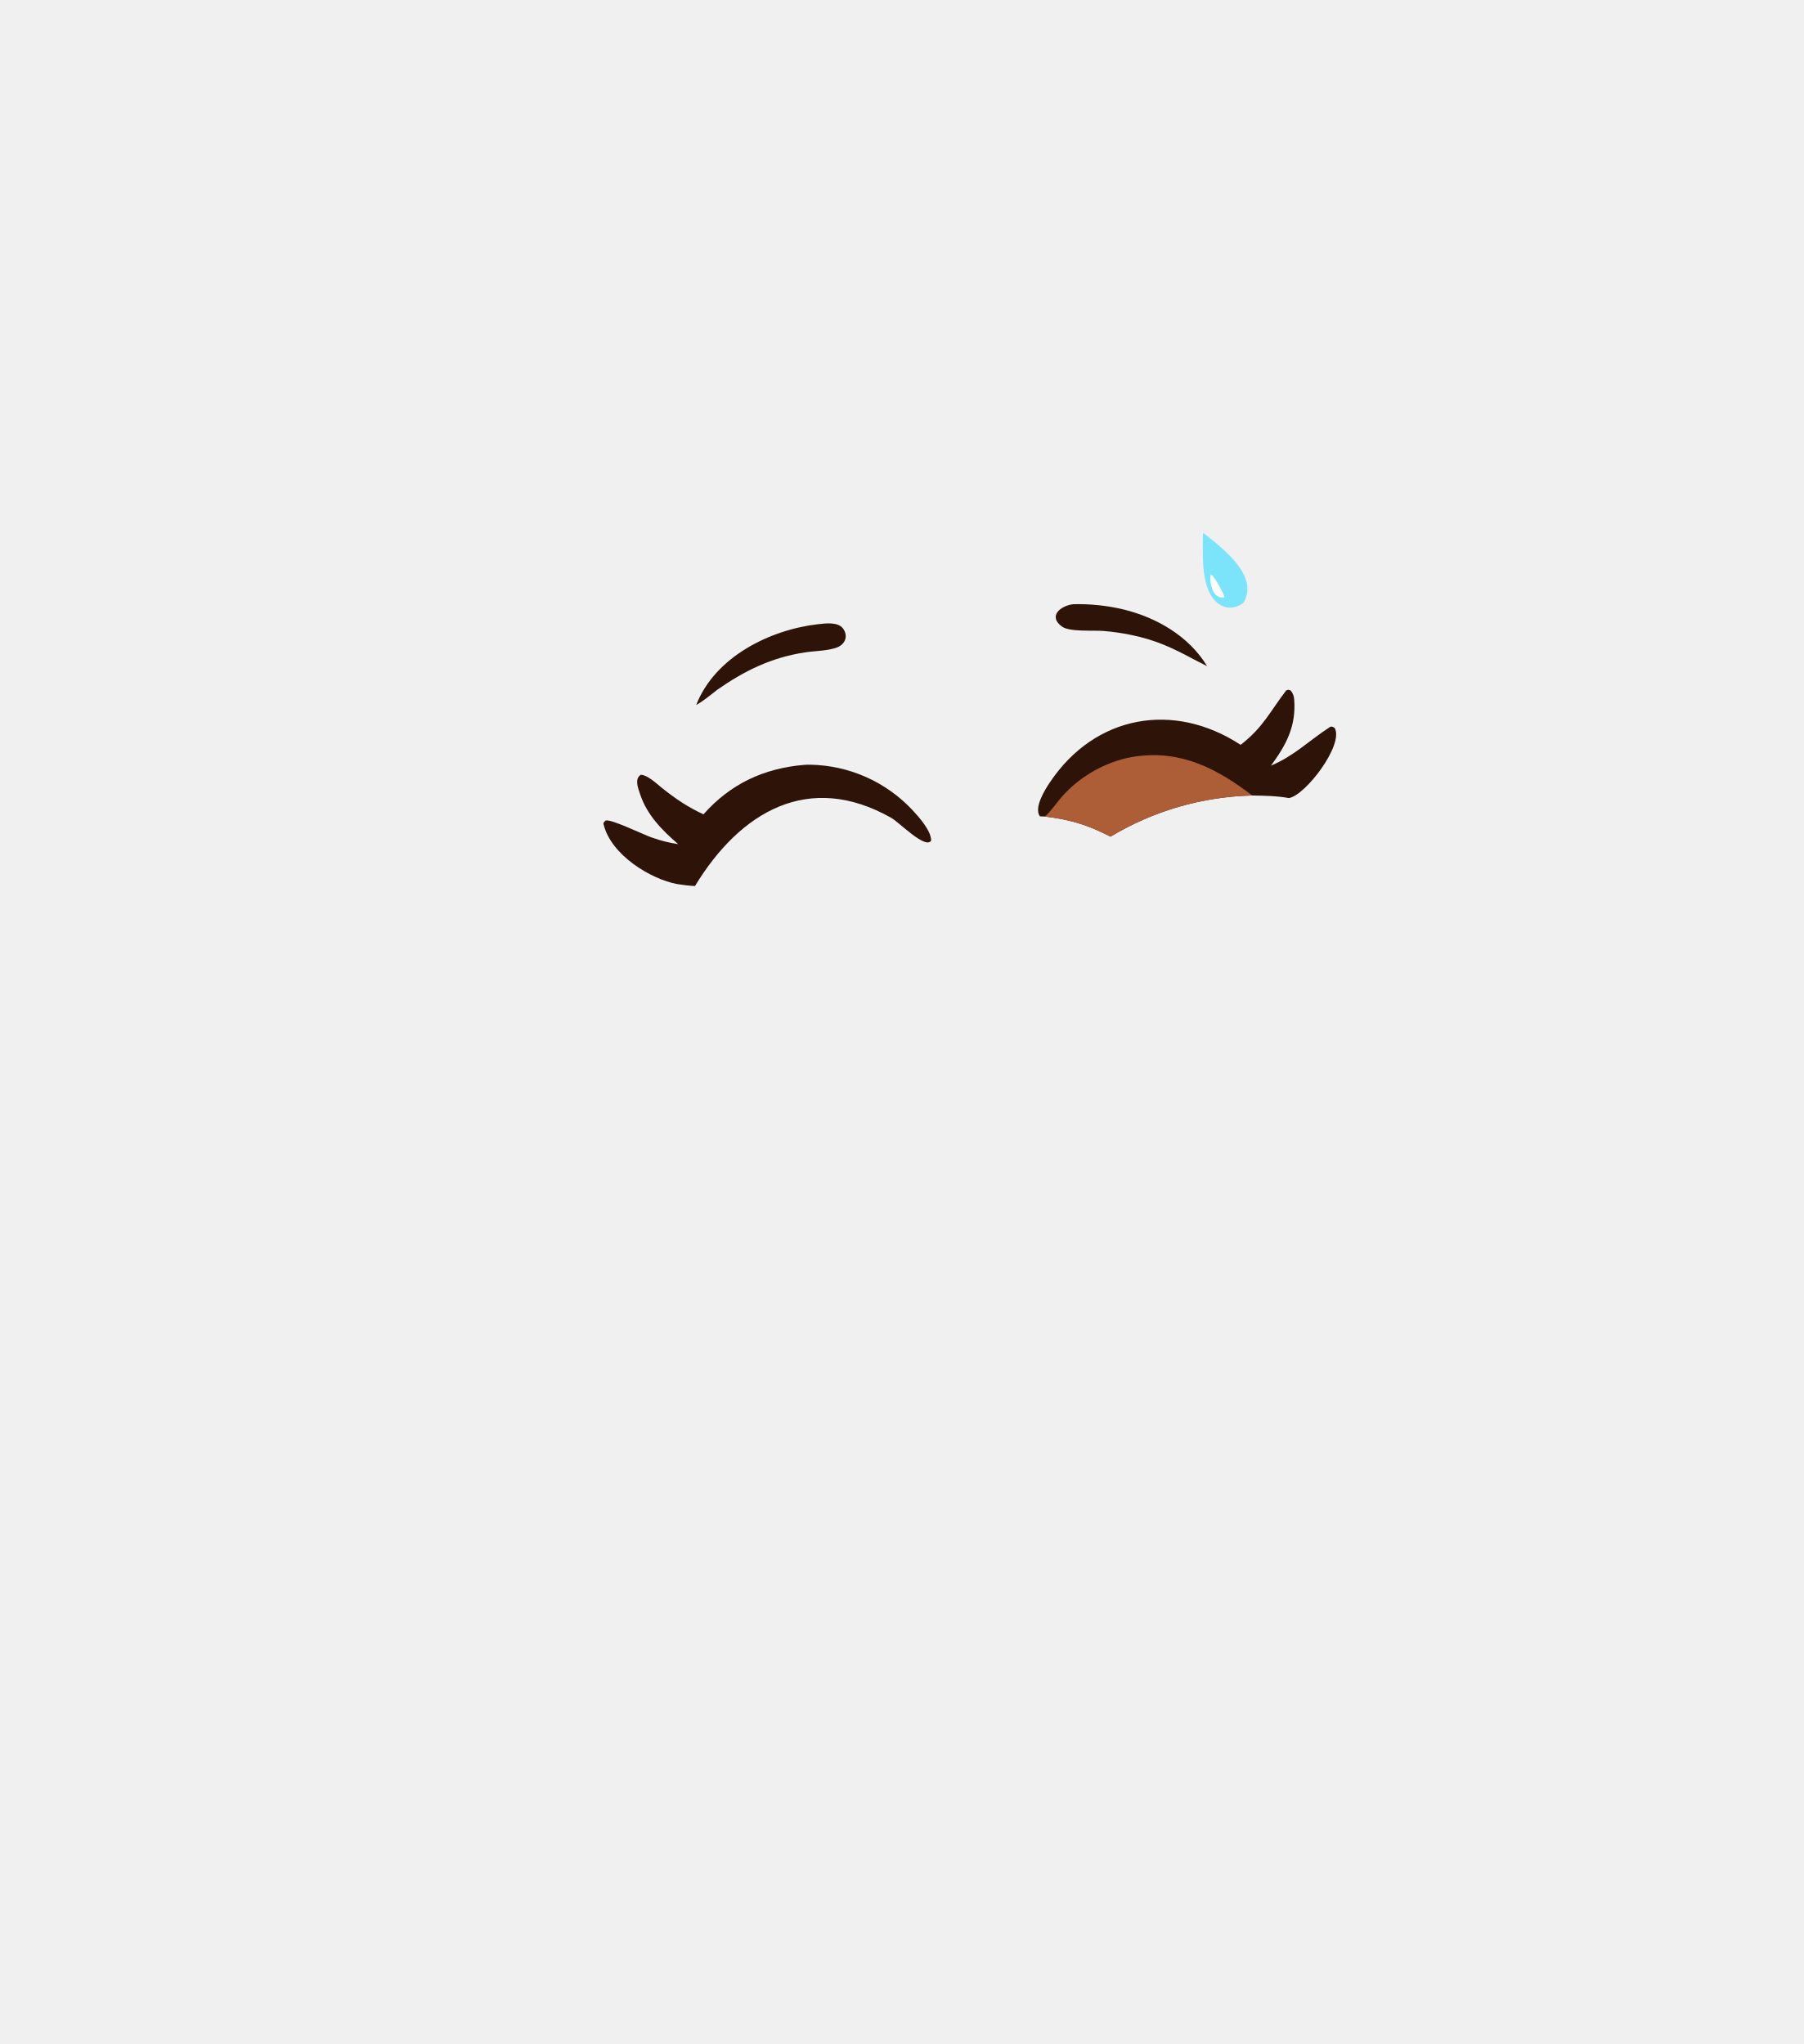
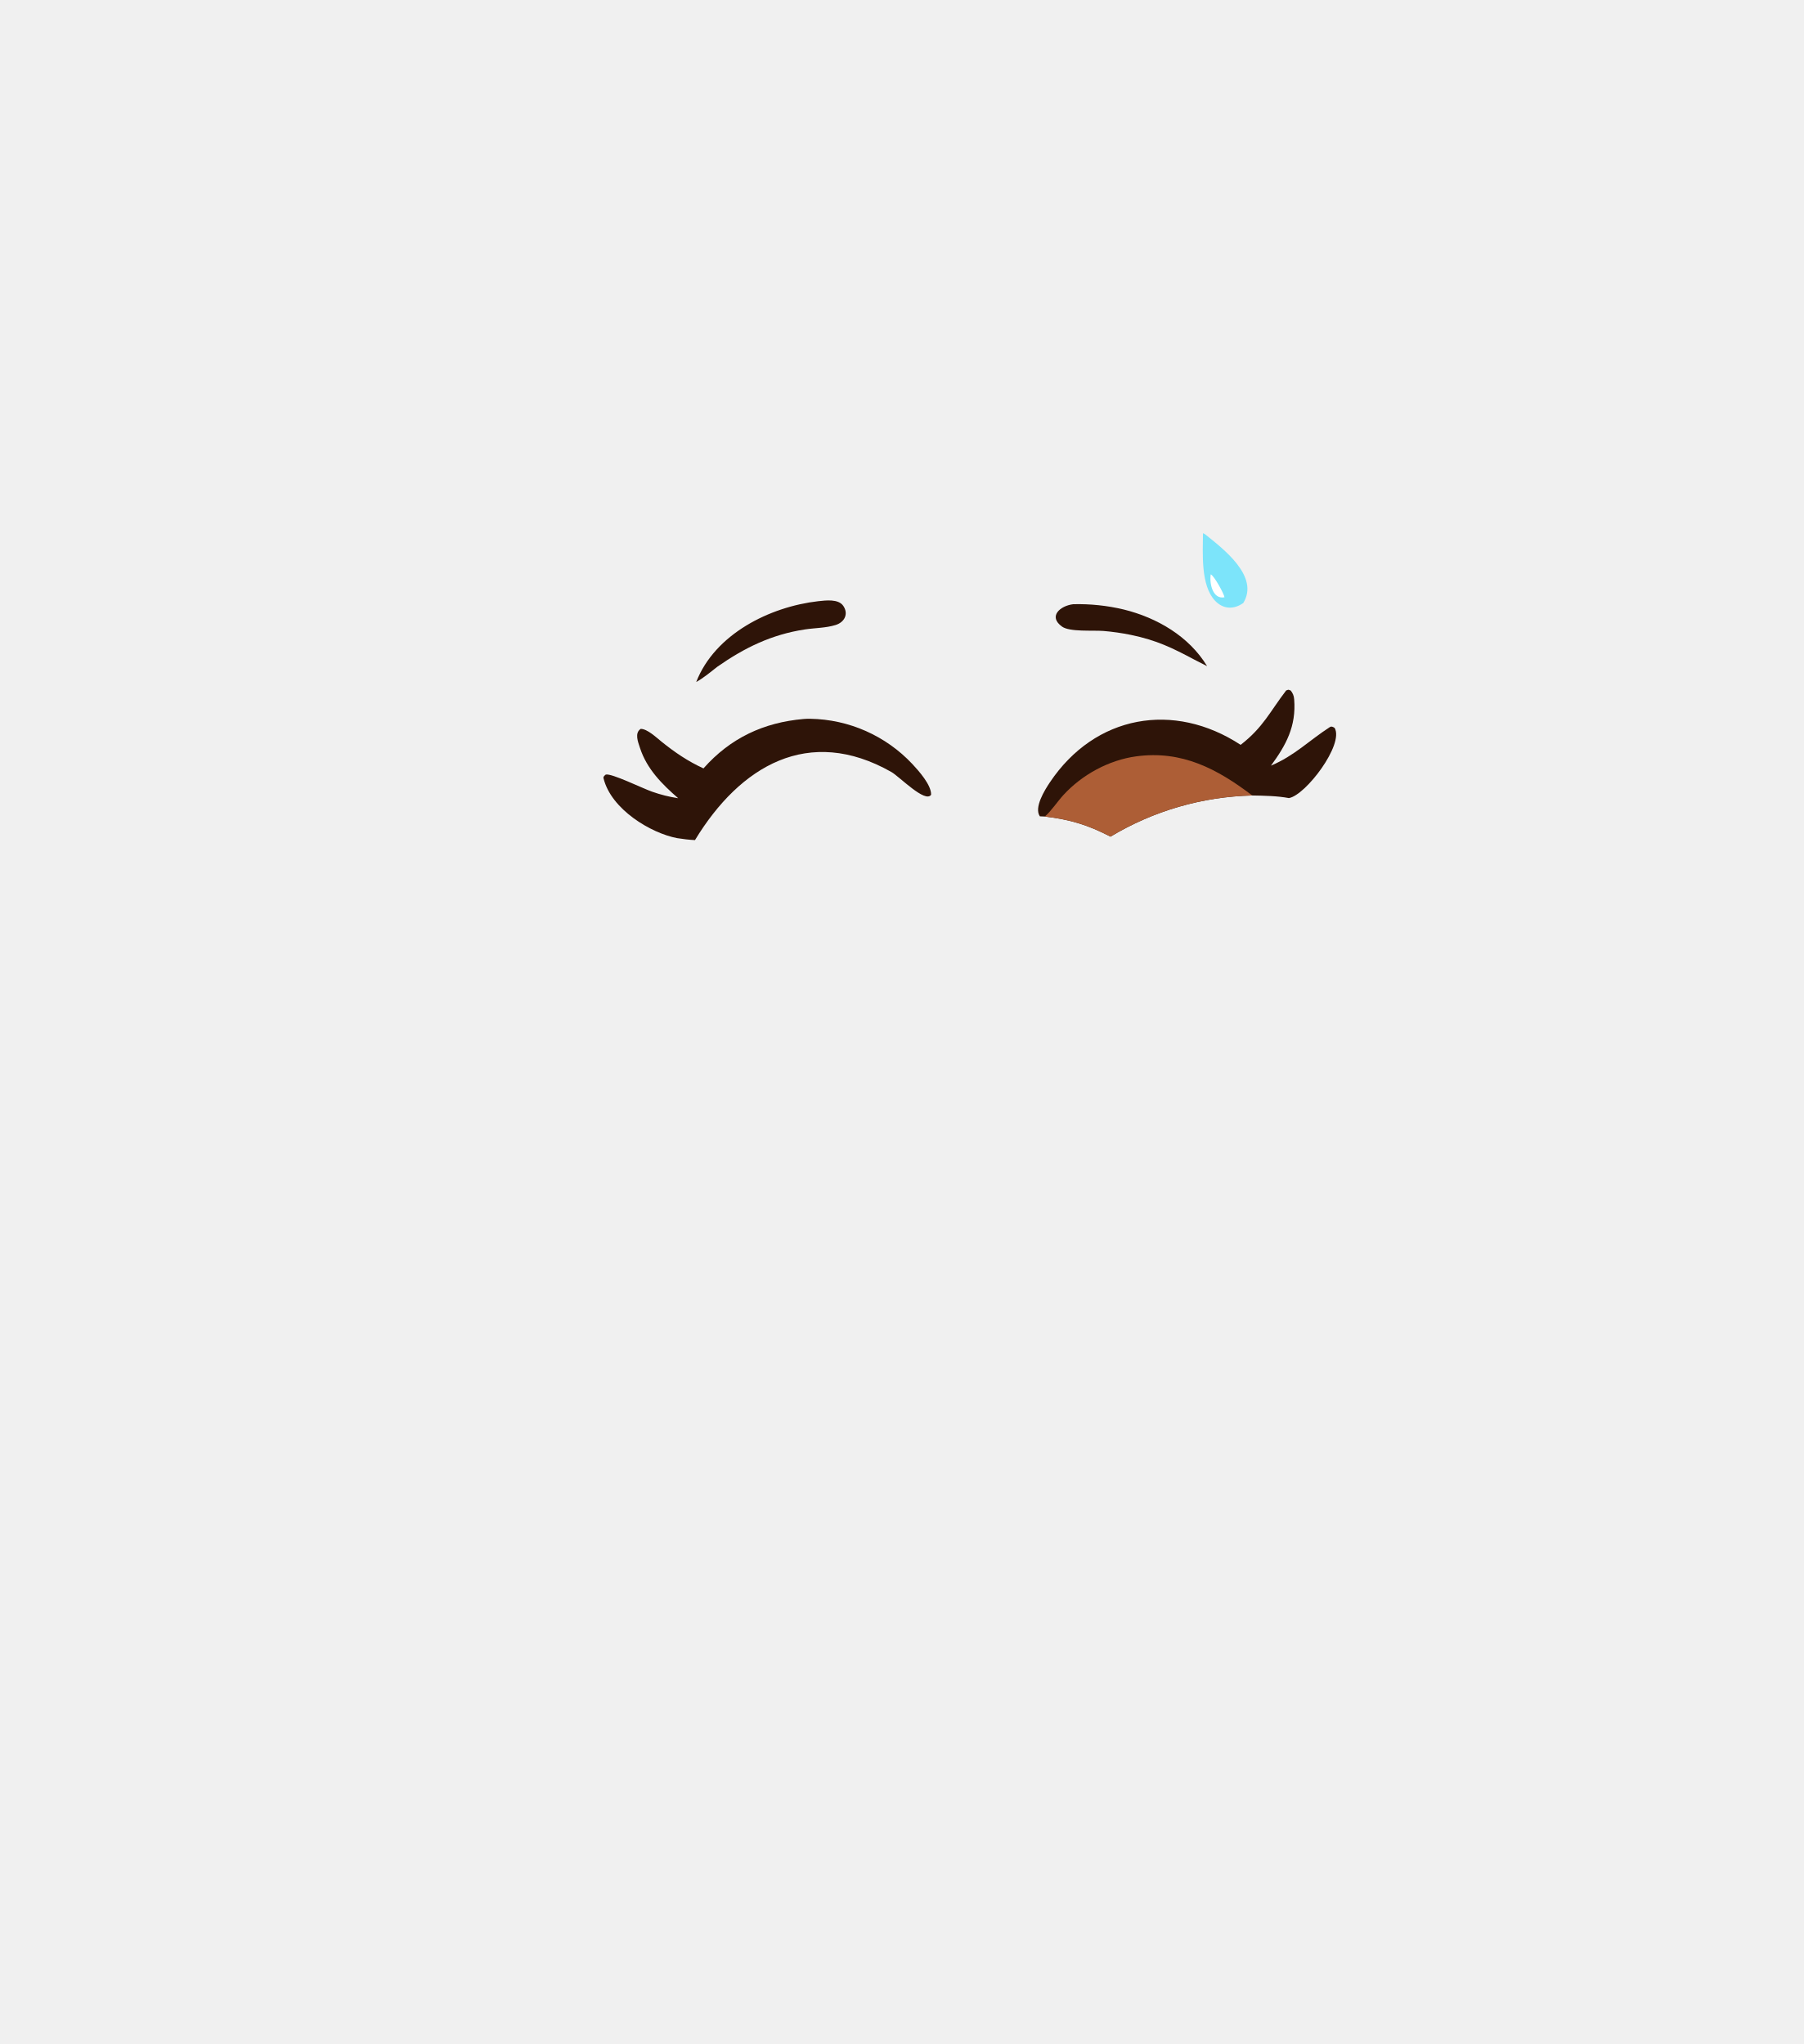
<svg xmlns="http://www.w3.org/2000/svg" width="1178" height="1335" viewBox="0 0 1178 1335" fill="none">
  <path d="M810.135 486.481C824.901 475.043 829.262 464.796 839.849 450.969C841.837 450.331 840.872 450.314 842.835 451.02C844.249 452.826 844.901 454.4 845.09 456.743C846.505 474.421 839.738 486.723 829.933 500.069C845.344 493.553 854.778 483.689 868.344 474.91C869.524 474.149 870.541 474.838 871.519 475.435C877.77 486.2 852.613 519.414 841.655 521.252C834.269 519.836 825.272 519.684 817.717 519.552C785.049 520.321 753.151 529.588 725.152 546.439C710.523 538.859 698.828 535.245 682.282 533.305L679.029 533.174C675.04 527.492 682.191 516.005 685.562 510.981C715.093 466.899 766.503 457.904 810.135 486.481Z" fill="#2E1408" />
  <path d="M682.281 533.305C686.101 530.108 690.737 523.242 694.4 519.25C706.598 505.955 724.088 496.42 741.964 493.993C771.782 489.943 794.899 502.198 817.715 519.552C785.048 520.321 753.15 529.588 725.151 546.439C710.522 538.859 698.827 535.245 682.281 533.305Z" fill="#AD5E36" />
-   <path d="M524.742 499.593C526.166 499.472 527.595 499.426 529.024 499.453C554.36 499.867 578.446 510.537 595.776 529.023C599.925 533.456 608.198 542.724 608.013 549.054C604.268 554.813 587.298 537.181 582.033 534.196C528.095 503.623 483.295 530.175 453.819 578.694C449.535 578.474 446.47 578.058 442.211 577.421C425.043 574.194 398.971 558.592 394.09 538.251C393.835 537.186 394.82 536.526 395.548 535.903C399.32 534.912 419.741 544.983 425.796 547.068C431.331 549.033 437.042 550.464 442.85 551.343C432.24 542.109 422.407 532.268 417.914 518.515C416.626 514.574 414.226 508.738 418.402 506.039C422.743 506.093 428.525 511.62 431.981 514.405C440.668 521.408 449.184 527.198 459.369 531.864C476.896 512.039 498.643 501.86 524.742 499.593Z" fill="#2E1408" />
-   <path d="M534.302 407.658C539.163 407.157 547.448 405.988 550.673 410.733C554.227 415.962 551.503 421.391 545.652 423.208C539.187 425.197 532.297 425.084 525.562 426.109C503.858 429.413 486.163 438.042 468.35 450.517C463.996 453.934 459.433 457.767 454.631 460.441C466.797 429.135 502.569 411.306 534.302 407.658Z" fill="#2E1408" />
+   <path d="M 524.742 469.593 C 526.166 469.472 527.595 469.426 529.024 469.453 C 554.36 469.867 578.446 480.537 595.776 499.023 C 599.925 503.456 608.198 512.724 608.013 519.054 C 604.268 524.813 587.298 507.181 582.033 504.196 C 528.095 473.623 483.295 500.175 453.819 548.694 C 449.535 548.474 446.47 548.058 442.211 547.421 C 425.043 544.194 398.971 528.592 394.09 508.251 C 393.835 507.186 394.82 506.526 395.548 505.903 C 399.32 504.912 419.741 514.983 425.796 517.068 C 431.331 519.033 437.042 520.464 442.85 521.343 C 432.24 512.109 422.407 502.268 417.914 488.515 C 416.626 484.574 414.226 478.738 418.402 476.039 C 422.743 476.093 428.525 481.62 431.981 484.405 C 440.668 491.408 449.184 497.198 459.369 501.864 C 476.896 482.039 498.643 471.86 524.742 469.593 Z" fill="#2E1408" />
+   <path d="M 534.302 392.658 C 539.163 392.157 547.448 390.988 550.673 395.733 C 554.227 400.962 551.503 406.391 545.652 408.208 C 539.187 410.197 532.297 410.084 525.562 411.109 C 503.858 414.413 486.163 423.042 468.35 435.517 C 463.996 438.934 459.433 442.767 454.631 445.441 C 466.797 414.135 502.569 396.306 534.302 392.658 Z" fill="#2E1408" />
  <path d="M700.797 394.629C711.886 394.346 722.968 395.505 733.764 398.079C755.544 403.447 776.392 415.568 788.237 435.086L780.075 430.917C765.323 423.072 755.335 418.17 738.444 414.665C732.538 413.461 726.567 412.603 720.563 412.098C713.568 411.564 698.489 412.844 693.482 409.245C684.271 402.615 692.25 395.652 700.797 394.629Z" fill="#2E1408" />
  <path d="M785.537 348.265C785.968 348.448 786.593 348.692 786.939 348.968C798.693 358.409 822.579 376.427 811.861 393.83C805.694 398.213 798.778 397.964 793.497 392.43C783.849 382.313 785.492 361.075 785.537 348.265Z" fill="#7CE4FA" />
  <path d="M790.616 375.117C793.106 376.39 799.377 388.082 799.586 390.098C791.809 391.636 789.638 380.875 790.616 375.117Z" fill="white" />
</svg>
